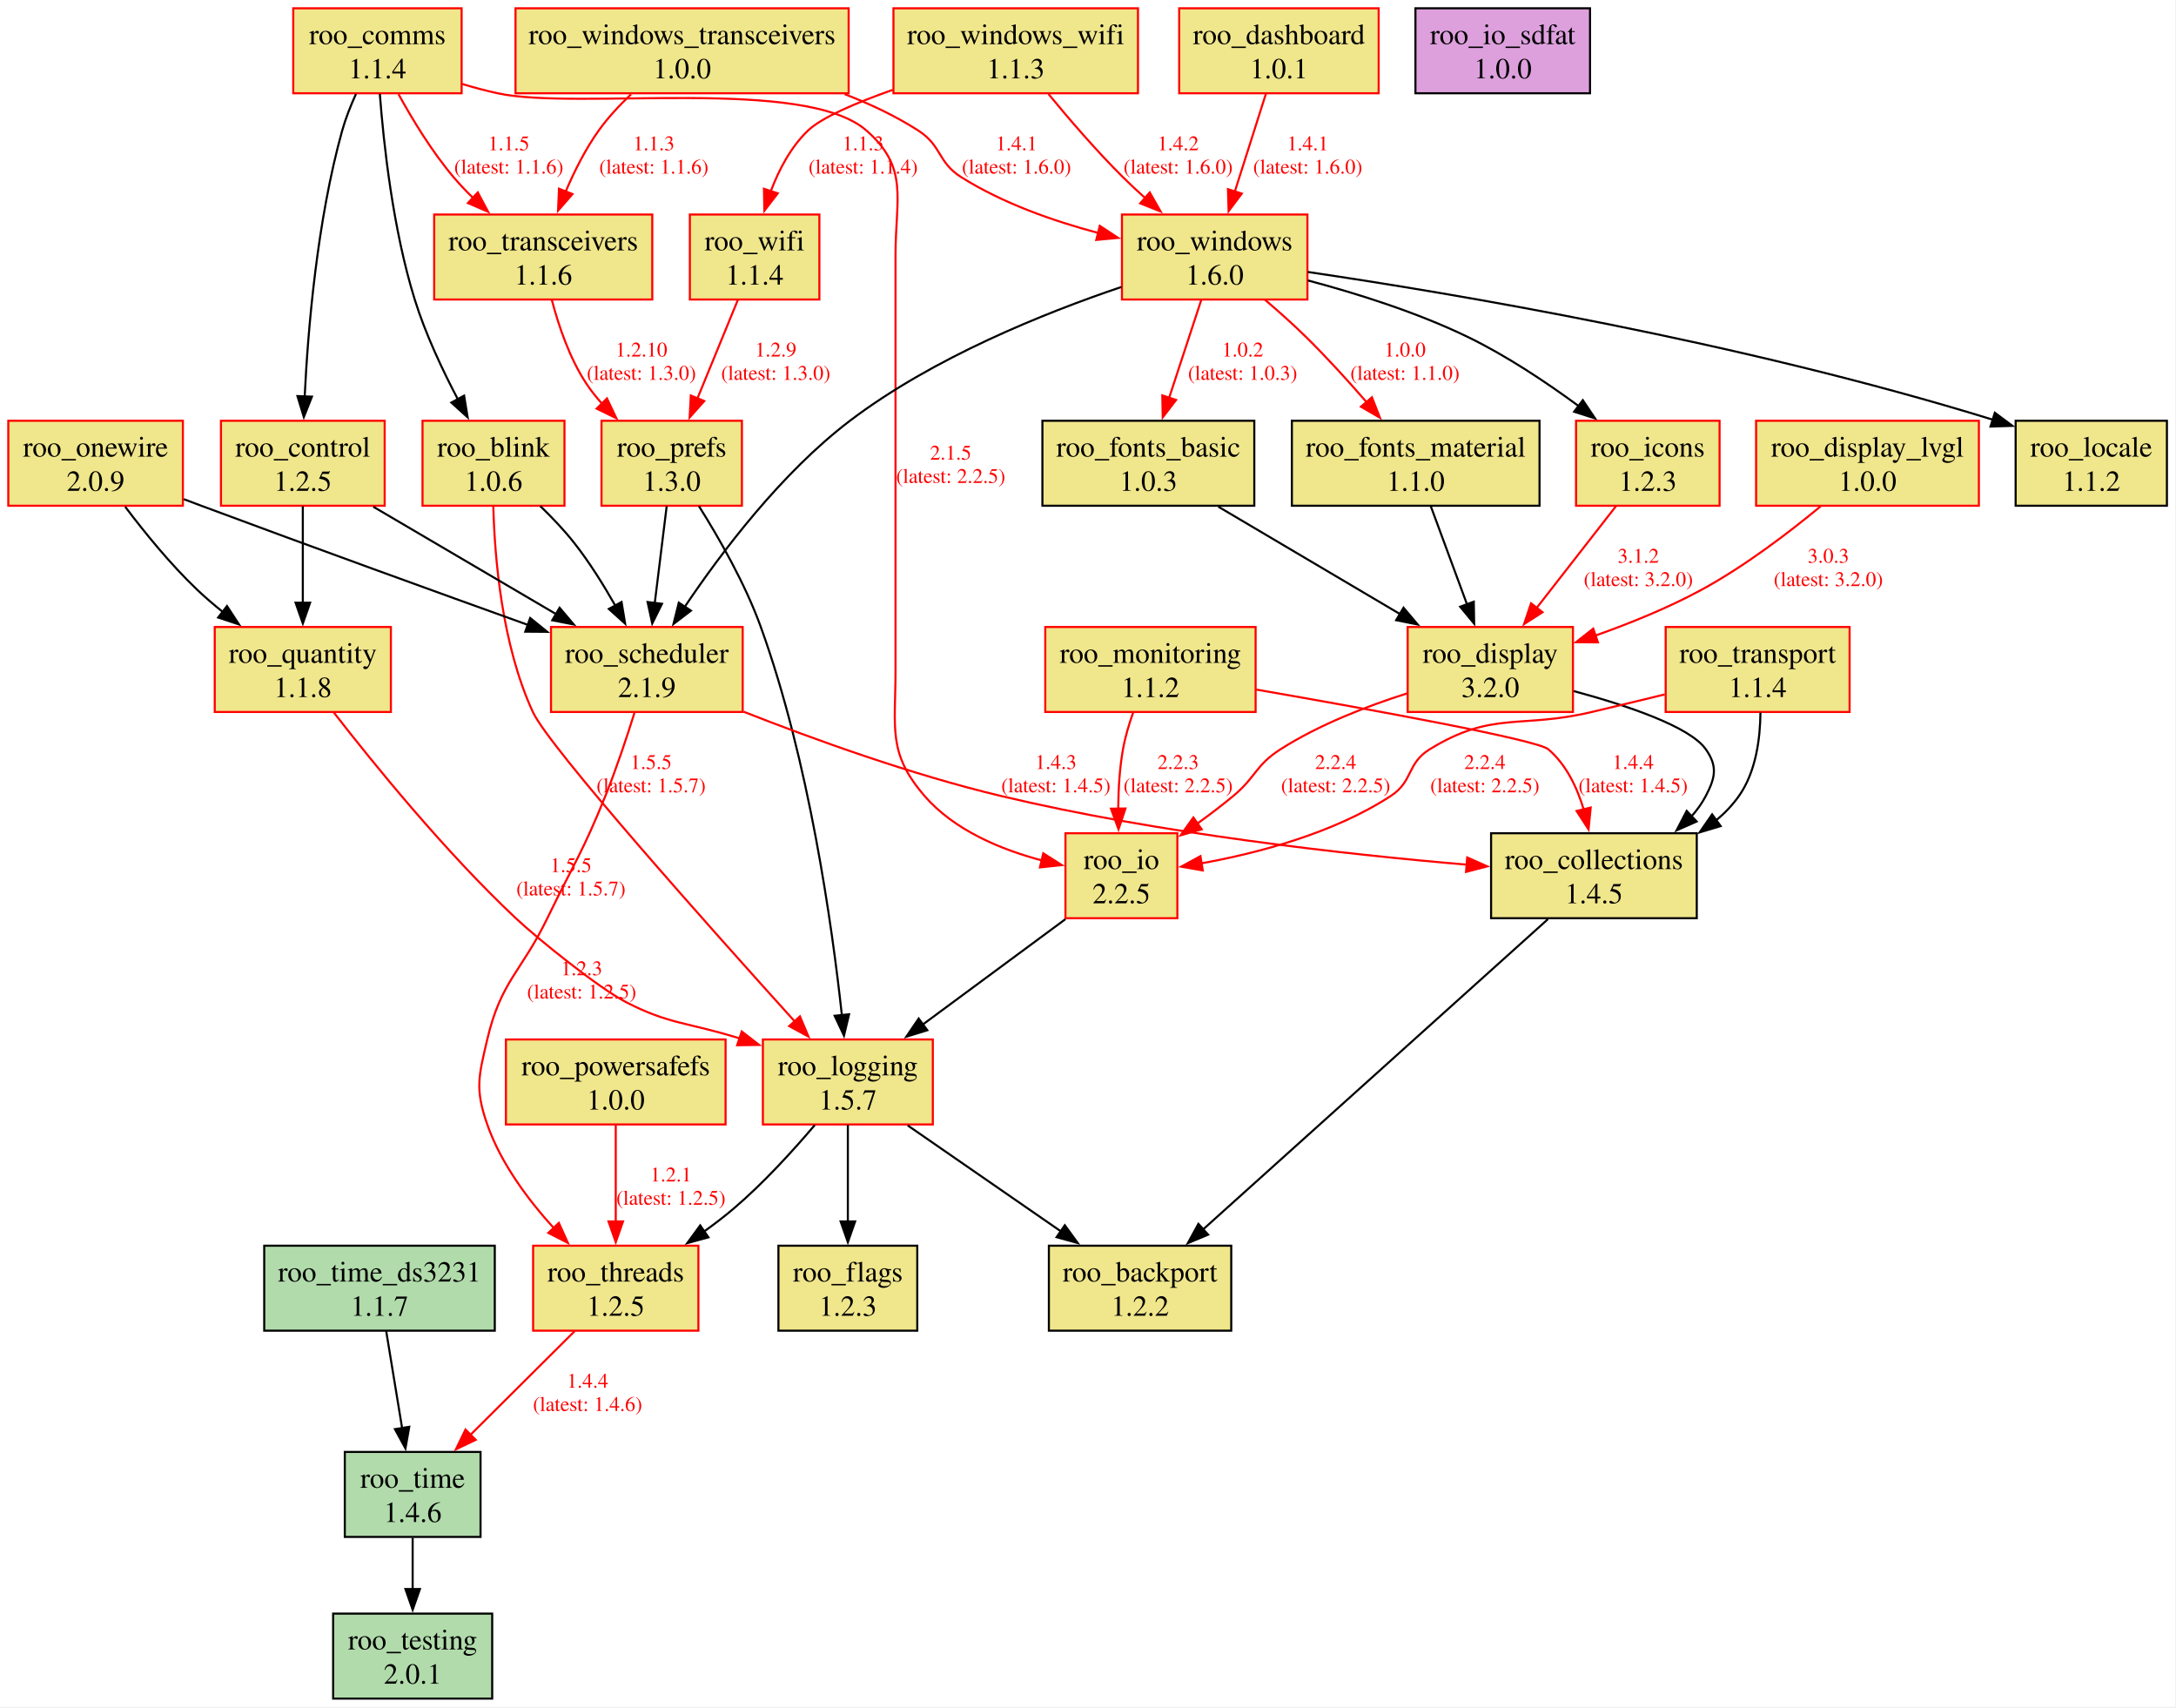
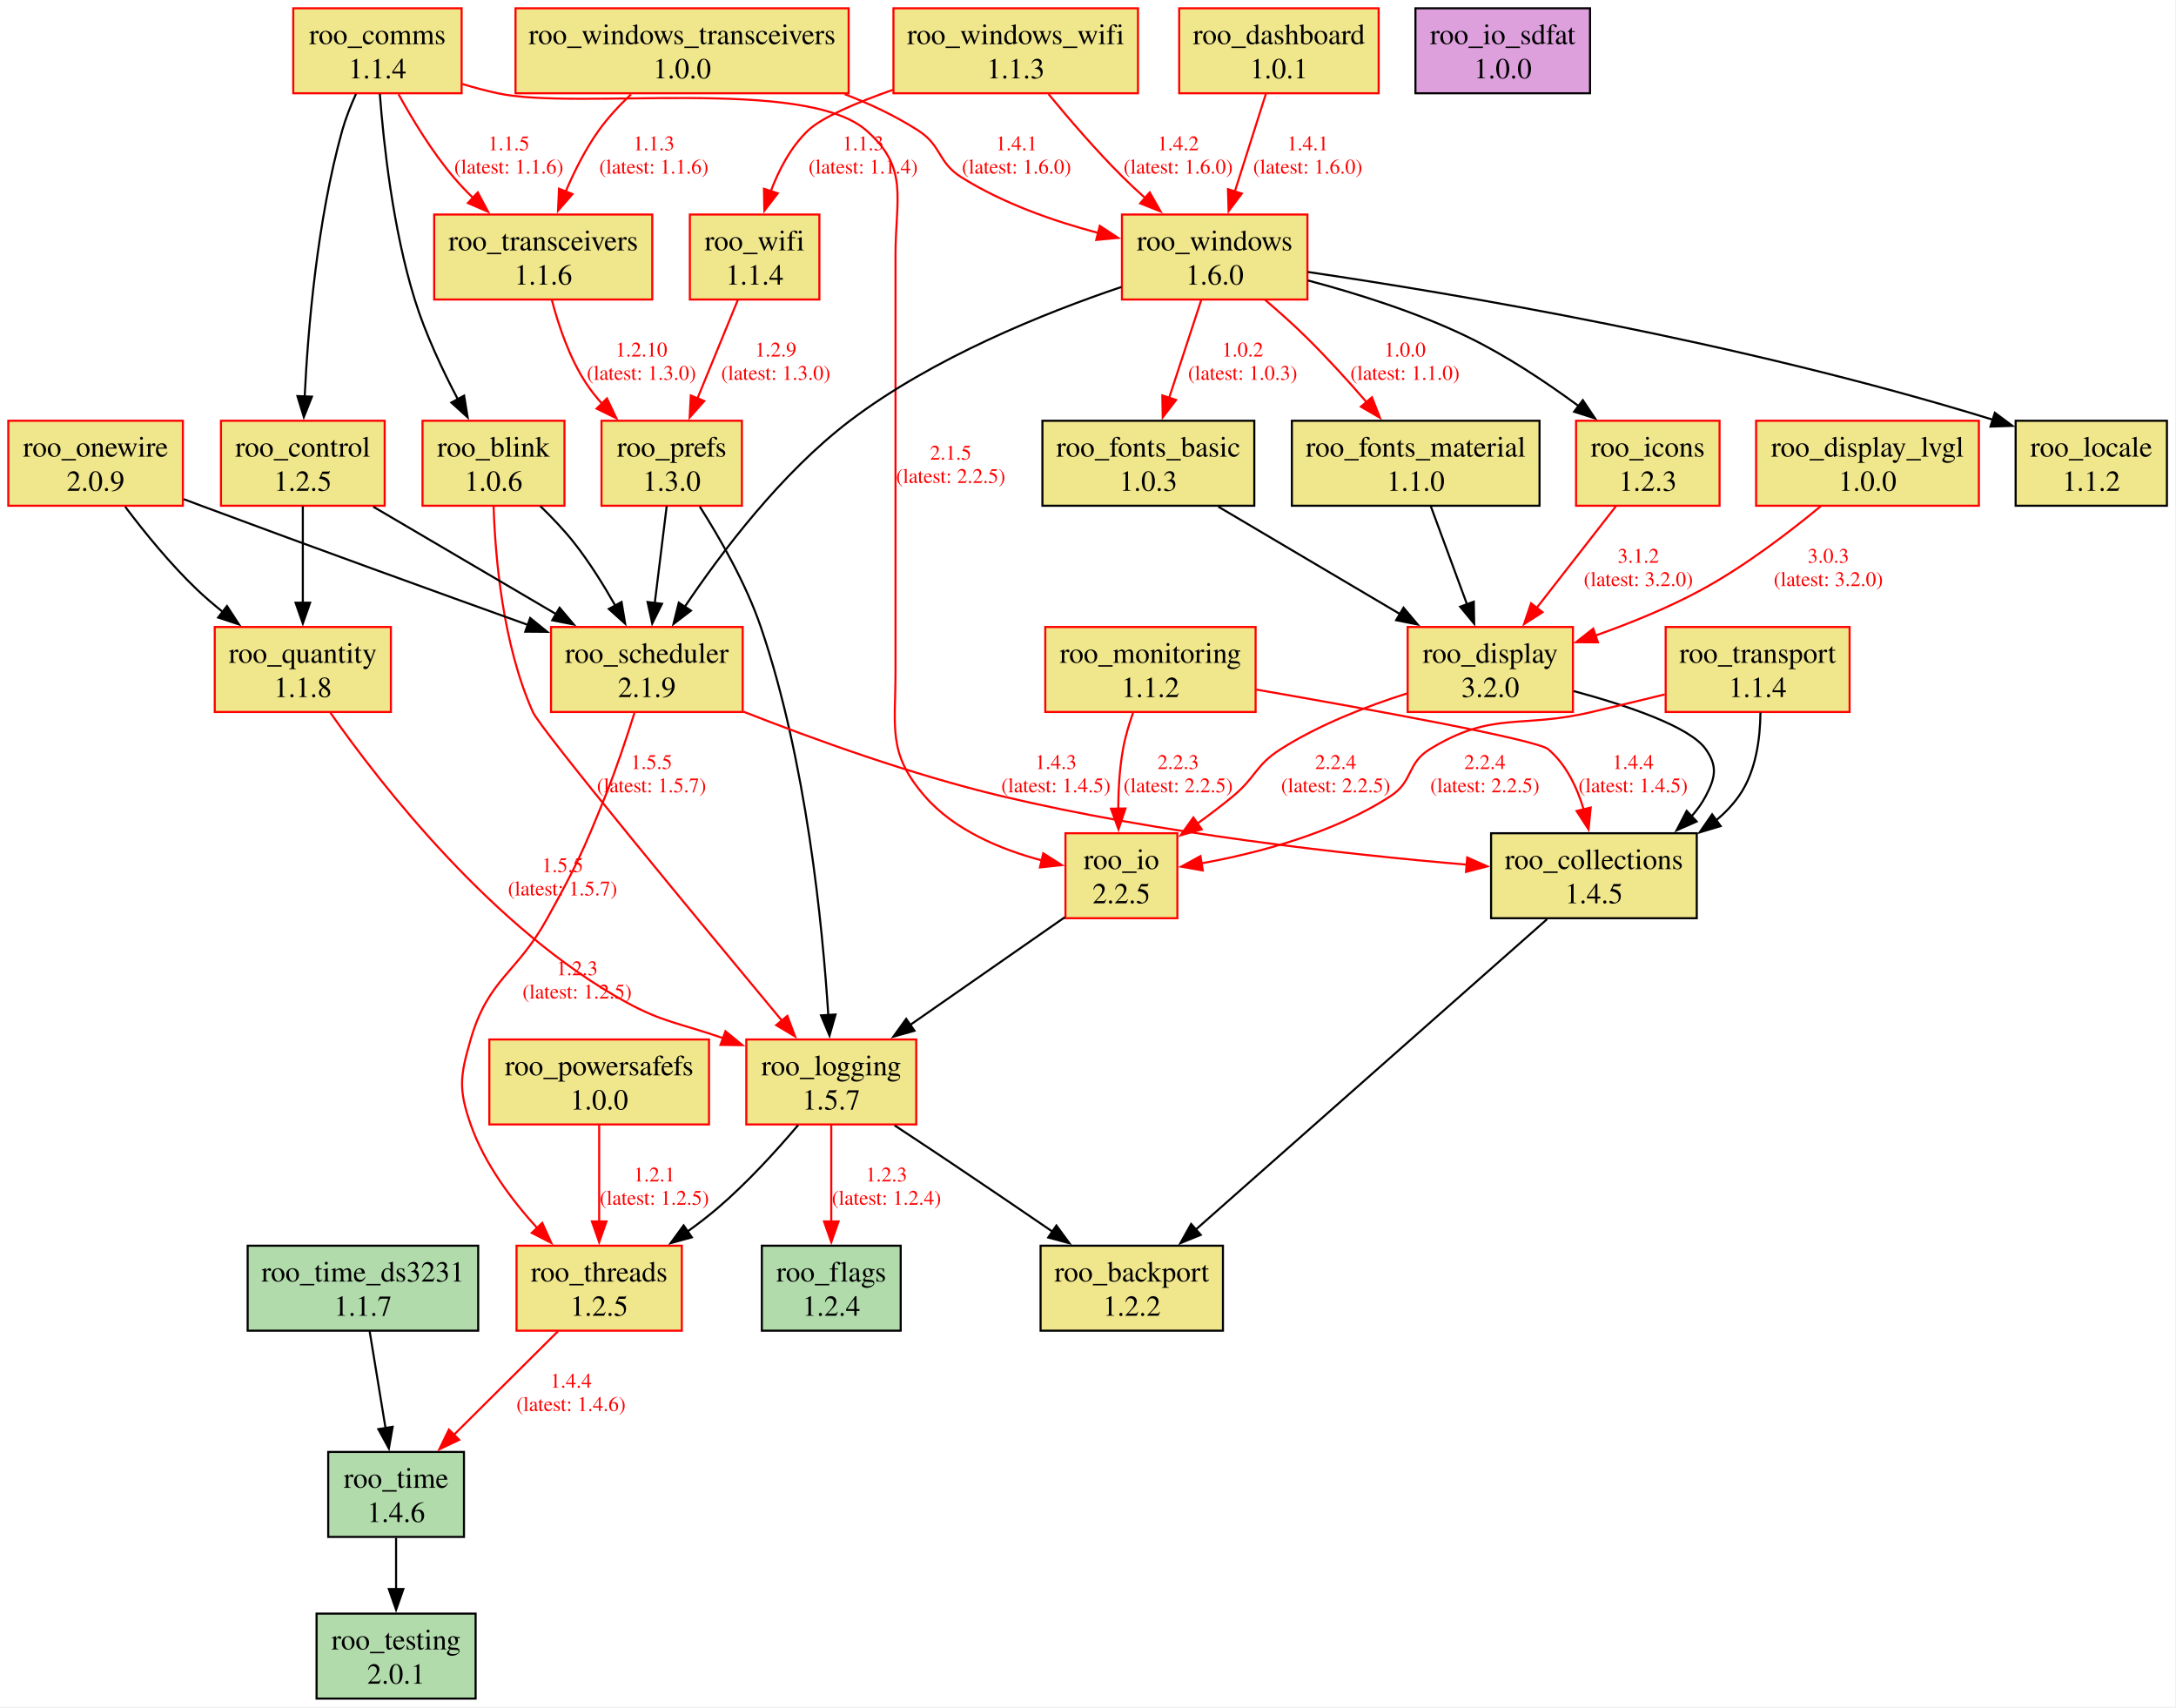
<svg xmlns="http://www.w3.org/2000/svg" width="1050pt" height="824pt" viewBox="0.00 0.00 1050.00 824.00">
  <g id="graph0" class="graph" transform="scale(1 1) rotate(0) translate(4 819.5)">
    <polygon fill="white" stroke="none" points="-4,4 -4,-819.5 1045.62,-819.5 1045.62,4 -4,4" />
    <g id="node1" class="node">
-       <polygon fill="khaki" stroke="black" points="590.12,-218.5 502.12,-218.5 502.12,-177.5 590.12,-177.5 590.12,-218.5" />
-       <text xml:space="preserve" text-anchor="middle" x="546.12" y="-201.2" font-family="Times,serif" font-size="14.00">roo_backport</text>
-       <text xml:space="preserve" text-anchor="middle" x="546.12" y="-184.7" font-family="Times,serif" font-size="14.00">1.2.2</text>
+       <polygon fill="khaki" stroke="black" points="586.12,-218.5 498.12,-218.5 498.12,-177.5 586.12,-177.5 586.12,-218.5" />
+       <text xml:space="preserve" text-anchor="middle" x="542.12" y="-201.2" font-family="Times,serif" font-size="14.00">roo_backport</text>
+       <text xml:space="preserve" text-anchor="middle" x="542.12" y="-184.7" font-family="Times,serif" font-size="14.00">1.2.2</text>
    </g>
    <g id="node2" class="node">
      <polygon fill="khaki" stroke="red" points="268.38,-616.5 199.88,-616.5 199.88,-575.5 268.38,-575.5 268.38,-616.5" />
      <text xml:space="preserve" text-anchor="middle" x="234.12" y="-599.2" font-family="Times,serif" font-size="14.00">roo_blink</text>
      <text xml:space="preserve" text-anchor="middle" x="234.12" y="-582.7" font-family="Times,serif" font-size="14.00">1.0.6</text>
    </g>
    <g id="node16" class="node">
-       <polygon fill="khaki" stroke="red" points="446.12,-318 364.12,-318 364.12,-277 446.12,-277 446.12,-318" />
-       <text xml:space="preserve" text-anchor="middle" x="405.12" y="-300.7" font-family="Times,serif" font-size="14.00">roo_logging</text>
-       <text xml:space="preserve" text-anchor="middle" x="405.12" y="-284.2" font-family="Times,serif" font-size="14.00">1.5.7</text>
+       <polygon fill="khaki" stroke="red" points="438.12,-318 356.12,-318 356.12,-277 438.12,-277 438.12,-318" />
+       <text xml:space="preserve" text-anchor="middle" x="397.12" y="-300.7" font-family="Times,serif" font-size="14.00">roo_logging</text>
+       <text xml:space="preserve" text-anchor="middle" x="397.12" y="-284.2" font-family="Times,serif" font-size="14.00">1.5.7</text>
    </g>
    <g id="edge1" class="edge">
-       <path fill="none" stroke="red" d="M234.05,-575.09C234.67,-550.66 238.11,-508.47 253.12,-476 261.09,-458.79 338.48,-372.05 379.65,-326.52" />
-       <polygon fill="red" stroke="red" points="382,-329.14 386.12,-319.38 376.81,-324.44 382,-329.14" />
-       <text xml:space="preserve" text-anchor="middle" x="310.17" y="-448.5" font-family="Times,serif" font-size="10.00" fill="red">1.5.5</text>
-       <text xml:space="preserve" text-anchor="middle" x="310.17" y="-437.25" font-family="Times,serif" font-size="10.00" fill="red">(latest: 1.5.7)</text>
+       <path fill="none" stroke="red" d="M234.19,-575.16C234.96,-550.79 238.54,-508.67 253.12,-476 256.94,-467.45 333.48,-374.94 373.38,-326.98" />
+       <polygon fill="red" stroke="red" points="375.93,-329.39 379.64,-319.46 370.55,-324.91 375.93,-329.39" />
+       <text xml:space="preserve" text-anchor="middle" x="310.37" y="-448.5" font-family="Times,serif" font-size="10.00" fill="red">1.5.5</text>
+       <text xml:space="preserve" text-anchor="middle" x="310.37" y="-437.25" font-family="Times,serif" font-size="10.00" fill="red">(latest: 1.5.7)</text>
    </g>
    <g id="node22" class="node">
      <polygon fill="khaki" stroke="red" points="354.38,-517 261.88,-517 261.88,-476 354.38,-476 354.38,-517" />
      <text xml:space="preserve" text-anchor="middle" x="308.12" y="-499.7" font-family="Times,serif" font-size="14.00">roo_scheduler</text>
      <text xml:space="preserve" text-anchor="middle" x="308.12" y="-483.2" font-family="Times,serif" font-size="14.00">2.1.9</text>
    </g>
    <g id="edge2" class="edge">
      <path fill="none" stroke="black" d="M256.68,-575.36C262.37,-569.87 268.25,-563.7 273.12,-557.5 280.43,-548.21 287.27,-537.25 292.93,-527.25" />
      <polygon fill="black" stroke="black" points="295.92,-529.07 297.65,-518.62 289.78,-525.71 295.92,-529.07" />
    </g>
    <g id="node3" class="node">
      <polygon fill="khaki" stroke="black" points="814.75,-417.5 715.5,-417.5 715.5,-376.5 814.75,-376.5 814.75,-417.5" />
      <text xml:space="preserve" text-anchor="middle" x="765.12" y="-400.2" font-family="Times,serif" font-size="14.00">roo_collections</text>
      <text xml:space="preserve" text-anchor="middle" x="765.12" y="-383.7" font-family="Times,serif" font-size="14.00">1.4.5</text>
    </g>
    <g id="edge3" class="edge">
-       <path fill="none" stroke="black" d="M742.92,-376.03C703.47,-340.54 621.11,-266.45 576.46,-226.29" />
-       <polygon fill="black" stroke="black" points="578.96,-223.83 569.19,-219.75 574.28,-229.04 578.96,-223.83" />
+       <path fill="none" stroke="black" d="M742.52,-376.03C702.34,-340.54 618.48,-266.45 573.02,-226.29" />
+       <polygon fill="black" stroke="black" points="575.41,-223.73 565.6,-219.74 570.77,-228.98 575.41,-223.73" />
    </g>
    <g id="node4" class="node">
      <polygon fill="khaki" stroke="red" points="218.75,-815.5 137.5,-815.5 137.5,-774.5 218.75,-774.5 218.75,-815.5" />
      <text xml:space="preserve" text-anchor="middle" x="178.12" y="-798.2" font-family="Times,serif" font-size="14.00">roo_comms</text>
      <text xml:space="preserve" text-anchor="middle" x="178.12" y="-781.7" font-family="Times,serif" font-size="14.00">1.1.4</text>
    </g>
    <g id="edge4" class="edge">
      <path fill="none" stroke="black" d="M179.28,-774.22C181.1,-750.26 185.57,-708.92 196.12,-675 201.31,-658.33 209.59,-640.77 217.1,-626.55" />
      <polygon fill="black" stroke="black" points="219.95,-628.62 221.65,-618.16 213.8,-625.28 219.95,-628.62" />
    </g>
    <g id="node5" class="node">
      <polygon fill="khaki" stroke="red" points="181.62,-616.5 102.62,-616.5 102.62,-575.5 181.62,-575.5 181.62,-616.5" />
      <text xml:space="preserve" text-anchor="middle" x="142.12" y="-599.2" font-family="Times,serif" font-size="14.00">roo_control</text>
      <text xml:space="preserve" text-anchor="middle" x="142.12" y="-582.7" font-family="Times,serif" font-size="14.00">1.2.5</text>
    </g>
    <g id="edge5" class="edge">
      <path fill="none" stroke="black" d="M167.78,-774.19C165.24,-768.6 162.78,-762.42 161.12,-756.5 149,-713.03 144.61,-660.78 143.02,-628.23" />
      <polygon fill="black" stroke="black" points="146.52,-628.13 142.61,-618.28 139.53,-628.42 146.52,-628.13" />
    </g>
    <g id="node13" class="node">
      <polygon fill="khaki" stroke="red" points="564.12,-417.5 510.12,-417.5 510.12,-376.5 564.12,-376.5 564.12,-417.5" />
      <text xml:space="preserve" text-anchor="middle" x="537.12" y="-400.2" font-family="Times,serif" font-size="14.00">roo_io</text>
      <text xml:space="preserve" text-anchor="middle" x="537.12" y="-383.7" font-family="Times,serif" font-size="14.00">2.2.5</text>
    </g>
    <g id="edge6" class="edge">
      <path fill="none" stroke="red" d="M219,-779C224.7,-777.28 230.52,-775.71 236.12,-774.5 274.99,-766.11 384.27,-782.75 414.12,-756.5 434.69,-738.42 428.12,-723.88 428.12,-696.5 428.12,-696.5 428.12,-696.5 428.12,-495.5 428.12,-468.12 424.23,-456.23 442.12,-435.5 456.46,-418.89 479.13,-409.58 498.72,-404.39" />
      <polygon fill="red" stroke="red" points="499.41,-407.82 508.35,-402.13 497.81,-401.01 499.41,-407.82" />
      <text xml:space="preserve" text-anchor="middle" x="454.75" y="-597.75" font-family="Times,serif" font-size="10.00" fill="red">2.1.5</text>
      <text xml:space="preserve" text-anchor="middle" x="454.75" y="-586.5" font-family="Times,serif" font-size="10.00" fill="red">(latest: 2.2.5)</text>
    </g>
    <g id="node27" class="node">
      <polygon fill="khaki" stroke="red" points="310.75,-716 205.5,-716 205.5,-675 310.75,-675 310.75,-716" />
      <text xml:space="preserve" text-anchor="middle" x="258.12" y="-698.7" font-family="Times,serif" font-size="14.00">roo_transceivers</text>
      <text xml:space="preserve" text-anchor="middle" x="258.12" y="-682.2" font-family="Times,serif" font-size="14.00">1.1.6</text>
    </g>
    <g id="edge7" class="edge">
      <path fill="none" stroke="red" d="M188.3,-774.06C195.01,-761.87 204.45,-746.3 214.88,-734 217.76,-730.6 220.96,-727.24 224.27,-724.01" />
      <polygon fill="red" stroke="red" points="226.54,-726.68 231.53,-717.33 221.8,-721.53 226.54,-726.68" />
      <text xml:space="preserve" text-anchor="middle" x="241.5" y="-747" font-family="Times,serif" font-size="10.00" fill="red">1.1.5</text>
      <text xml:space="preserve" text-anchor="middle" x="241.5" y="-735.75" font-family="Times,serif" font-size="10.00" fill="red">(latest: 1.1.6)</text>
    </g>
    <g id="node21" class="node">
      <polygon fill="khaki" stroke="red" points="184.62,-517 99.62,-517 99.62,-476 184.62,-476 184.62,-517" />
      <text xml:space="preserve" text-anchor="middle" x="142.12" y="-499.7" font-family="Times,serif" font-size="14.00">roo_quantity</text>
      <text xml:space="preserve" text-anchor="middle" x="142.12" y="-483.2" font-family="Times,serif" font-size="14.00">1.1.8</text>
    </g>
    <g id="edge8" class="edge">
      <path fill="none" stroke="black" d="M142.12,-575.27C142.12,-561.79 142.12,-543.66 142.12,-528.29" />
      <polygon fill="black" stroke="black" points="145.63,-528.71 142.13,-518.71 138.63,-528.71 145.63,-528.71" />
    </g>
    <g id="edge9" class="edge">
      <path fill="none" stroke="black" d="M176.12,-575.03C201.63,-560.05 236.77,-539.41 264.38,-523.19" />
      <polygon fill="black" stroke="black" points="266.02,-526.29 272.87,-518.21 262.48,-520.25 266.02,-526.29" />
    </g>
    <g id="node6" class="node">
      <polygon fill="khaki" stroke="red" points="661.25,-815.5 565,-815.5 565,-774.5 661.25,-774.5 661.25,-815.5" />
      <text xml:space="preserve" text-anchor="middle" x="613.12" y="-798.2" font-family="Times,serif" font-size="14.00">roo_dashboard</text>
      <text xml:space="preserve" text-anchor="middle" x="613.12" y="-781.7" font-family="Times,serif" font-size="14.00">1.0.1</text>
    </g>
    <g id="node30" class="node">
      <polygon fill="khaki" stroke="red" points="626.88,-716 537.38,-716 537.38,-675 626.88,-675 626.88,-716" />
      <text xml:space="preserve" text-anchor="middle" x="582.12" y="-698.7" font-family="Times,serif" font-size="14.00">roo_windows</text>
      <text xml:space="preserve" text-anchor="middle" x="582.12" y="-682.2" font-family="Times,serif" font-size="14.00">1.6.0</text>
    </g>
    <g id="edge10" class="edge">
      <path fill="none" stroke="red" d="M606.85,-774.27C602.52,-760.66 596.69,-742.3 591.77,-726.84" />
      <polygon fill="red" stroke="red" points="595.21,-726.11 588.85,-717.64 588.54,-728.23 595.21,-726.11" />
      <text xml:space="preserve" text-anchor="middle" x="627.03" y="-747" font-family="Times,serif" font-size="10.00" fill="red">1.4.1</text>
      <text xml:space="preserve" text-anchor="middle" x="627.03" y="-735.75" font-family="Times,serif" font-size="10.00" fill="red">(latest: 1.6.0)</text>
    </g>
    <g id="node7" class="node">
      <polygon fill="khaki" stroke="red" points="755,-517 675.25,-517 675.25,-476 755,-476 755,-517" />
      <text xml:space="preserve" text-anchor="middle" x="715.12" y="-499.7" font-family="Times,serif" font-size="14.00">roo_display</text>
      <text xml:space="preserve" text-anchor="middle" x="715.12" y="-483.2" font-family="Times,serif" font-size="14.00">3.2.0</text>
    </g>
    <g id="edge11" class="edge">
      <path fill="none" stroke="black" d="M755.36,-486.08C781.24,-479.11 811.43,-468.95 819.12,-458 824.87,-449.82 823.76,-444.36 819.12,-435.5 817.27,-431.95 814.91,-428.68 812.22,-425.66" />
      <polygon fill="black" stroke="black" points="814.69,-423.17 805,-418.88 809.89,-428.28 814.69,-423.17" />
    </g>
    <g id="edge12" class="edge">
      <path fill="none" stroke="red" d="M674.84,-484.92C655.5,-478.78 632.53,-469.89 613.88,-458 601.88,-450.36 602.06,-444.59 591.12,-435.5 585.65,-430.95 579.64,-426.39 573.68,-422.1" />
      <polygon fill="red" stroke="red" points="575.88,-419.37 565.68,-416.49 571.85,-425.1 575.88,-419.37" />
      <text xml:space="preserve" text-anchor="middle" x="640.5" y="-448.5" font-family="Times,serif" font-size="10.00" fill="red">2.2.4</text>
      <text xml:space="preserve" text-anchor="middle" x="640.5" y="-437.25" font-family="Times,serif" font-size="10.00" fill="red">(latest: 2.2.5)</text>
    </g>
    <g id="node8" class="node">
      <polygon fill="khaki" stroke="red" points="950.88,-616.5 843.38,-616.5 843.38,-575.5 950.88,-575.5 950.88,-616.5" />
      <text xml:space="preserve" text-anchor="middle" x="897.12" y="-599.2" font-family="Times,serif" font-size="14.00">roo_display_lvgl</text>
      <text xml:space="preserve" text-anchor="middle" x="897.12" y="-582.7" font-family="Times,serif" font-size="14.00">1.0.0</text>
    </g>
    <g id="edge13" class="edge">
      <path fill="none" stroke="red" d="M874.54,-575.24C859.15,-562.51 837.87,-546.28 817.12,-535 801.08,-526.28 782.59,-518.79 765.79,-512.85" />
      <polygon fill="red" stroke="red" points="767.06,-509.59 756.47,-509.66 764.8,-516.21 767.06,-509.59" />
      <text xml:space="preserve" text-anchor="middle" x="878.25" y="-548" font-family="Times,serif" font-size="10.00" fill="red">3.0.3</text>
      <text xml:space="preserve" text-anchor="middle" x="878.25" y="-536.75" font-family="Times,serif" font-size="10.00" fill="red">(latest: 3.2.0)</text>
    </g>
    <g id="node9" class="node">
-       <polygon fill="khaki" stroke="black" points="438.62,-218.5 371.62,-218.5 371.62,-177.5 438.62,-177.5 438.62,-218.5" />
-       <text xml:space="preserve" text-anchor="middle" x="405.12" y="-201.2" font-family="Times,serif" font-size="14.00">roo_flags</text>
-       <text xml:space="preserve" text-anchor="middle" x="405.12" y="-184.7" font-family="Times,serif" font-size="14.00">1.2.3</text>
+       <polygon fill="#b1dbab" stroke="black" points="430.62,-218.5 363.62,-218.5 363.62,-177.5 430.62,-177.5 430.62,-218.5" />
+       <text xml:space="preserve" text-anchor="middle" x="397.12" y="-201.2" font-family="Times,serif" font-size="14.00">roo_flags</text>
+       <text xml:space="preserve" text-anchor="middle" x="397.12" y="-184.7" font-family="Times,serif" font-size="14.00">1.2.4</text>
    </g>
    <g id="node10" class="node">
      <polygon fill="khaki" stroke="black" points="601.25,-616.5 499,-616.5 499,-575.5 601.25,-575.5 601.25,-616.5" />
      <text xml:space="preserve" text-anchor="middle" x="550.12" y="-599.2" font-family="Times,serif" font-size="14.00">roo_fonts_basic</text>
      <text xml:space="preserve" text-anchor="middle" x="550.12" y="-582.7" font-family="Times,serif" font-size="14.00">1.0.3</text>
    </g>
    <g id="edge14" class="edge">
      <path fill="none" stroke="black" d="M583.91,-575.03C609.27,-560.05 644.2,-539.41 671.64,-523.19" />
      <polygon fill="black" stroke="black" points="673.25,-526.31 680.08,-518.21 669.69,-520.28 673.25,-526.31" />
    </g>
    <g id="node11" class="node">
      <polygon fill="khaki" stroke="black" points="738.88,-616.5 619.38,-616.5 619.38,-575.5 738.88,-575.5 738.88,-616.5" />
      <text xml:space="preserve" text-anchor="middle" x="679.12" y="-599.2" font-family="Times,serif" font-size="14.00">roo_fonts_material</text>
      <text xml:space="preserve" text-anchor="middle" x="679.12" y="-582.7" font-family="Times,serif" font-size="14.00">1.1.0</text>
    </g>
    <g id="edge15" class="edge">
      <path fill="none" stroke="black" d="M686.41,-575.27C691.44,-561.66 698.21,-543.3 703.92,-527.84" />
      <polygon fill="black" stroke="black" points="707.15,-529.21 707.33,-518.62 700.58,-526.79 707.15,-529.21" />
    </g>
    <g id="node12" class="node">
      <polygon fill="khaki" stroke="red" points="825.75,-616.5 756.5,-616.5 756.5,-575.5 825.75,-575.5 825.75,-616.5" />
      <text xml:space="preserve" text-anchor="middle" x="791.12" y="-599.2" font-family="Times,serif" font-size="14.00">roo_icons</text>
      <text xml:space="preserve" text-anchor="middle" x="791.12" y="-582.7" font-family="Times,serif" font-size="14.00">1.2.3</text>
    </g>
    <g id="edge16" class="edge">
      <path fill="none" stroke="red" d="M775.75,-575.27C764.72,-561.13 749.71,-541.87 737.38,-526.05" />
      <polygon fill="red" stroke="red" points="740.32,-524.13 731.41,-518.39 734.8,-528.43 740.32,-524.13" />
      <text xml:space="preserve" text-anchor="middle" x="786.56" y="-548" font-family="Times,serif" font-size="10.00" fill="red">3.1.2</text>
      <text xml:space="preserve" text-anchor="middle" x="786.56" y="-536.75" font-family="Times,serif" font-size="10.00" fill="red">(latest: 3.2.0)</text>
    </g>
    <g id="edge17" class="edge">
-       <path fill="none" stroke="black" d="M510.09,-376.03C490.25,-361.38 463.09,-341.31 441.36,-325.27" />
-       <polygon fill="black" stroke="black" points="443.46,-322.46 433.34,-319.34 439.3,-328.1 443.46,-322.46" />
+       <path fill="none" stroke="black" d="M509.8,-376.97C488.54,-362.16 458.78,-341.44 435.19,-325.01" />
+       <polygon fill="black" stroke="black" points="437.27,-322.2 427.07,-319.35 433.27,-327.94 437.27,-322.2" />
    </g>
    <g id="node14" class="node">
      <polygon fill="plum" stroke="black" points="763.25,-815.5 679,-815.5 679,-774.5 763.25,-774.5 763.25,-815.5" />
      <text xml:space="preserve" text-anchor="middle" x="721.12" y="-798.2" font-family="Times,serif" font-size="14.00">roo_io_sdfat</text>
      <text xml:space="preserve" text-anchor="middle" x="721.12" y="-781.7" font-family="Times,serif" font-size="14.00">1.0.0</text>
    </g>
    <g id="node15" class="node">
      <polygon fill="khaki" stroke="black" points="1041.62,-616.5 968.62,-616.5 968.62,-575.5 1041.62,-575.5 1041.62,-616.5" />
      <text xml:space="preserve" text-anchor="middle" x="1005.12" y="-599.2" font-family="Times,serif" font-size="14.00">roo_locale</text>
      <text xml:space="preserve" text-anchor="middle" x="1005.12" y="-582.7" font-family="Times,serif" font-size="14.00">1.1.2</text>
    </g>
    <g id="edge18" class="edge">
-       <path fill="none" stroke="black" d="M434,-276.53C455.38,-261.75 484.73,-241.45 508.04,-225.34" />
-       <polygon fill="black" stroke="black" points="509.81,-228.37 516.05,-219.8 505.83,-222.61 509.81,-228.37" />
+       <path fill="none" stroke="black" d="M427.66,-276.55C436.24,-270.9 445.56,-264.73 454.12,-259 470.54,-248.01 488.58,-235.74 504.03,-225.18" />
+       <polygon fill="black" stroke="black" points="505.75,-228.24 512.02,-219.7 501.8,-222.46 505.75,-228.24" />
    </g>
    <g id="edge19" class="edge">
-       <path fill="none" stroke="black" d="M405.12,-276.77C405.12,-263.29 405.12,-245.16 405.12,-229.79" />
-       <polygon fill="black" stroke="black" points="408.63,-230.21 405.13,-220.21 401.63,-230.21 408.63,-230.21" />
+       <path fill="none" stroke="red" d="M397.12,-276.77C397.12,-263.29 397.12,-245.16 397.12,-229.79" />
+       <polygon fill="red" stroke="red" points="400.63,-230.21 397.13,-220.21 393.63,-230.21 400.63,-230.21" />
+       <text xml:space="preserve" text-anchor="middle" x="423.75" y="-249.5" font-family="Times,serif" font-size="10.00" fill="red">1.2.3</text>
+       <text xml:space="preserve" text-anchor="middle" x="423.75" y="-238.25" font-family="Times,serif" font-size="10.00" fill="red">(latest: 1.2.4)</text>
    </g>
    <g id="node24" class="node">
-       <polygon fill="khaki" stroke="red" points="333,-218.5 253.25,-218.5 253.25,-177.5 333,-177.5 333,-218.5" />
-       <text xml:space="preserve" text-anchor="middle" x="293.12" y="-201.2" font-family="Times,serif" font-size="14.00">roo_threads</text>
-       <text xml:space="preserve" text-anchor="middle" x="293.12" y="-184.7" font-family="Times,serif" font-size="14.00">1.2.5</text>
+       <polygon fill="khaki" stroke="red" points="325,-218.5 245.25,-218.5 245.25,-177.5 325,-177.5 325,-218.5" />
+       <text xml:space="preserve" text-anchor="middle" x="285.12" y="-201.2" font-family="Times,serif" font-size="14.00">roo_threads</text>
+       <text xml:space="preserve" text-anchor="middle" x="285.12" y="-184.7" font-family="Times,serif" font-size="14.00">1.2.5</text>
    </g>
    <g id="edge20" class="edge">
-       <path fill="none" stroke="black" d="M389.15,-276.7C378.72,-264.4 364.43,-248.68 350.12,-236.5 345.56,-232.61 340.57,-228.8 335.5,-225.17" />
-       <polygon fill="black" stroke="black" points="337.84,-222.54 327.62,-219.75 333.88,-228.3 337.84,-222.54" />
+       <path fill="none" stroke="black" d="M381.15,-276.7C370.72,-264.4 356.43,-248.68 342.12,-236.5 337.56,-232.61 332.57,-228.8 327.5,-225.17" />
+       <polygon fill="black" stroke="black" points="329.84,-222.54 319.62,-219.75 325.88,-228.3 329.84,-222.54" />
    </g>
    <g id="node17" class="node">
      <polygon fill="khaki" stroke="red" points="601.88,-517 500.38,-517 500.38,-476 601.88,-476 601.88,-517" />
      <text xml:space="preserve" text-anchor="middle" x="551.12" y="-499.7" font-family="Times,serif" font-size="14.00">roo_monitoring</text>
      <text xml:space="preserve" text-anchor="middle" x="551.12" y="-483.2" font-family="Times,serif" font-size="14.00">1.1.2</text>
    </g>
    <g id="edge21" class="edge">
      <path fill="none" stroke="red" d="M602.16,-486.81C657.19,-477.24 737.71,-462.61 743.12,-458 751.74,-450.65 756.99,-439.62 760.17,-429.02" />
      <polygon fill="red" stroke="red" points="763.57,-429.89 762.53,-419.34 756.76,-428.23 763.57,-429.89" />
      <text xml:space="preserve" text-anchor="middle" x="784.03" y="-448.5" font-family="Times,serif" font-size="10.00" fill="red">1.4.4</text>
      <text xml:space="preserve" text-anchor="middle" x="784.03" y="-437.25" font-family="Times,serif" font-size="10.00" fill="red">(latest: 1.4.5)</text>
    </g>
    <g id="edge22" class="edge">
      <path fill="none" stroke="red" d="M542.73,-475.59C540.75,-470 538.92,-463.85 537.88,-458 536.22,-448.7 535.64,-438.45 535.59,-429.11" />
      <polygon fill="red" stroke="red" points="539.08,-429.44 535.73,-419.39 532.09,-429.34 539.08,-429.44" />
      <text xml:space="preserve" text-anchor="middle" x="564.5" y="-448.5" font-family="Times,serif" font-size="10.00" fill="red">2.2.3</text>
      <text xml:space="preserve" text-anchor="middle" x="564.5" y="-437.25" font-family="Times,serif" font-size="10.00" fill="red">(latest: 2.2.5)</text>
    </g>
    <g id="node18" class="node">
      <polygon fill="khaki" stroke="red" points="84.25,-616.5 0,-616.5 0,-575.5 84.25,-575.5 84.25,-616.5" />
      <text xml:space="preserve" text-anchor="middle" x="42.12" y="-599.2" font-family="Times,serif" font-size="14.00">roo_onewire</text>
      <text xml:space="preserve" text-anchor="middle" x="42.12" y="-582.7" font-family="Times,serif" font-size="14.00">2.0.9</text>
    </g>
    <g id="edge24" class="edge">
      <path fill="none" stroke="black" d="M56.42,-575.01C65.63,-562.8 78.26,-547.23 91.12,-535 95,-531.31 99.25,-527.67 103.59,-524.19" />
      <polygon fill="black" stroke="black" points="105.53,-527.11 111.32,-518.24 101.26,-521.57 105.53,-527.11" />
    </g>
    <g id="edge23" class="edge">
      <path fill="none" stroke="black" d="M84.68,-578.67C87.54,-577.59 90.37,-576.53 93.12,-575.5 146.46,-555.63 207.48,-533.55 250.86,-517.97" />
      <polygon fill="black" stroke="black" points="251.83,-521.34 260.06,-514.67 249.47,-514.75 251.83,-521.34" />
    </g>
    <g id="node19" class="node">
-       <polygon fill="khaki" stroke="red" points="346.12,-318 240.12,-318 240.12,-277 346.12,-277 346.12,-318" />
-       <text xml:space="preserve" text-anchor="middle" x="293.12" y="-300.7" font-family="Times,serif" font-size="14.00">roo_powersafefs</text>
-       <text xml:space="preserve" text-anchor="middle" x="293.12" y="-284.2" font-family="Times,serif" font-size="14.00">1.0.0</text>
+       <polygon fill="khaki" stroke="red" points="338.12,-318 232.12,-318 232.12,-277 338.12,-277 338.12,-318" />
+       <text xml:space="preserve" text-anchor="middle" x="285.12" y="-300.7" font-family="Times,serif" font-size="14.00">roo_powersafefs</text>
+       <text xml:space="preserve" text-anchor="middle" x="285.12" y="-284.2" font-family="Times,serif" font-size="14.00">1.0.0</text>
    </g>
    <g id="edge25" class="edge">
-       <path fill="none" stroke="red" d="M293.12,-276.77C293.12,-263.29 293.12,-245.16 293.12,-229.79" />
-       <polygon fill="red" stroke="red" points="296.63,-230.21 293.13,-220.21 289.63,-230.21 296.63,-230.21" />
-       <text xml:space="preserve" text-anchor="middle" x="319.75" y="-249.5" font-family="Times,serif" font-size="10.00" fill="red">1.2.1</text>
-       <text xml:space="preserve" text-anchor="middle" x="319.75" y="-238.25" font-family="Times,serif" font-size="10.00" fill="red">(latest: 1.2.5)</text>
+       <path fill="none" stroke="red" d="M285.12,-276.77C285.12,-263.29 285.12,-245.16 285.12,-229.79" />
+       <polygon fill="red" stroke="red" points="288.63,-230.21 285.13,-220.21 281.63,-230.21 288.63,-230.21" />
+       <text xml:space="preserve" text-anchor="middle" x="311.75" y="-249.5" font-family="Times,serif" font-size="10.00" fill="red">1.2.1</text>
+       <text xml:space="preserve" text-anchor="middle" x="311.75" y="-238.25" font-family="Times,serif" font-size="10.00" fill="red">(latest: 1.2.5)</text>
    </g>
    <g id="node20" class="node">
      <polygon fill="khaki" stroke="red" points="354,-616.5 286.25,-616.5 286.25,-575.5 354,-575.5 354,-616.5" />
      <text xml:space="preserve" text-anchor="middle" x="320.12" y="-599.2" font-family="Times,serif" font-size="14.00">roo_prefs</text>
      <text xml:space="preserve" text-anchor="middle" x="320.12" y="-582.7" font-family="Times,serif" font-size="14.00">1.3.0</text>
    </g>
    <g id="edge26" class="edge">
-       <path fill="none" stroke="black" d="M333.27,-575.3C342.9,-560 355.56,-537.94 363.12,-517 386.36,-452.72 397.54,-372.91 402.23,-329.75" />
-       <polygon fill="black" stroke="black" points="405.71,-330.15 403.25,-319.84 398.74,-329.43 405.71,-330.15" />
+       <path fill="none" stroke="black" d="M333.69,-575.06C343.4,-559.81 355.98,-537.93 363.12,-517 385.08,-452.71 392.93,-372.91 395.68,-329.75" />
+       <polygon fill="black" stroke="black" points="399.17,-330.04 396.26,-319.85 392.18,-329.63 399.17,-330.04" />
    </g>
    <g id="edge27" class="edge">
      <path fill="none" stroke="black" d="M317.7,-575.27C316.04,-561.79 313.81,-543.66 311.91,-528.29" />
      <polygon fill="black" stroke="black" points="315.43,-528.2 310.73,-518.7 308.48,-529.06 315.43,-528.2" />
    </g>
    <g id="edge28" class="edge">
-       <path fill="none" stroke="red" d="M157,-475.86C176.04,-451.32 210.66,-408.65 244.88,-376.5 255.71,-366.32 284.92,-342.84 298.12,-336 318.95,-325.21 327.9,-326.33 352.87,-318.52" />
-       <polygon fill="red" stroke="red" points="353.92,-321.86 362.3,-315.37 351.7,-315.22 353.92,-321.86" />
-       <text xml:space="preserve" text-anchor="middle" x="271.5" y="-398.75" font-family="Times,serif" font-size="10.00" fill="red">1.5.5</text>
-       <text xml:space="preserve" text-anchor="middle" x="271.5" y="-387.5" font-family="Times,serif" font-size="10.00" fill="red">(latest: 1.5.7)</text>
+       <path fill="none" stroke="red" d="M155.39,-475.67C179.49,-441.35 233.92,-371.17 298.12,-336 315.85,-326.29 323.41,-326.07 345.06,-318.59" />
+       <polygon fill="red" stroke="red" points="346.05,-321.96 354.26,-315.25 343.66,-315.38 346.05,-321.96" />
+       <text xml:space="preserve" text-anchor="middle" x="267.45" y="-398.75" font-family="Times,serif" font-size="10.00" fill="red">1.5.5</text>
+       <text xml:space="preserve" text-anchor="middle" x="267.45" y="-387.5" font-family="Times,serif" font-size="10.00" fill="red">(latest: 1.5.7)</text>
    </g>
    <g id="edge29" class="edge">
      <path fill="none" stroke="red" d="M354.81,-476.13C388.69,-462.81 435.93,-445.74 478.88,-435.5 555.32,-417.27 645.51,-407.3 703.92,-402.32" />
      <polygon fill="red" stroke="red" points="703.98,-405.82 713.66,-401.51 703.41,-398.85 703.98,-405.82" />
      <text xml:space="preserve" text-anchor="middle" x="505.5" y="-448.5" font-family="Times,serif" font-size="10.00" fill="red">1.4.3</text>
      <text xml:space="preserve" text-anchor="middle" x="505.5" y="-437.25" font-family="Times,serif" font-size="10.00" fill="red">(latest: 1.4.5)</text>
    </g>
    <g id="edge30" class="edge">
-       <path fill="none" stroke="red" d="M302.14,-475.55C298.45,-463.77 293.41,-448.64 288.12,-435.5 277.29,-408.57 272.79,-402.61 260.12,-376.5 247.46,-350.39 237.74,-346.25 231.12,-318 226.97,-300.26 225.12,-294.2 231.12,-277 237.69,-258.2 250.88,-240.54 263.42,-226.79" />
-       <polygon fill="red" stroke="red" points="265.66,-229.51 270.03,-219.85 260.6,-224.68 265.66,-229.51" />
-       <text xml:space="preserve" text-anchor="middle" x="276.66" y="-349" font-family="Times,serif" font-size="10.00" fill="red">1.2.3</text>
-       <text xml:space="preserve" text-anchor="middle" x="276.66" y="-337.75" font-family="Times,serif" font-size="10.00" fill="red">(latest: 1.2.5)</text>
+       <path fill="none" stroke="red" d="M302.14,-475.55C298.45,-463.77 293.41,-448.64 288.12,-435.5 277.29,-408.57 274.13,-401.92 260.12,-376.5 245.28,-349.55 231.69,-347.55 223.12,-318 218.05,-300.5 217.12,-294.2 223.12,-277 229.69,-258.2 242.88,-240.54 255.42,-226.79" />
+       <polygon fill="red" stroke="red" points="257.66,-229.51 262.03,-219.85 252.6,-224.68 257.66,-229.51" />
+       <text xml:space="preserve" text-anchor="middle" x="274.47" y="-349" font-family="Times,serif" font-size="10.00" fill="red">1.2.3</text>
+       <text xml:space="preserve" text-anchor="middle" x="274.47" y="-337.75" font-family="Times,serif" font-size="10.00" fill="red">(latest: 1.2.5)</text>
    </g>
    <g id="node23" class="node">
-       <polygon fill="#b1dbab" stroke="black" points="233.5,-41 156.75,-41 156.75,0 233.5,0 233.5,-41" />
-       <text xml:space="preserve" text-anchor="middle" x="195.12" y="-23.7" font-family="Times,serif" font-size="14.00">roo_testing</text>
-       <text xml:space="preserve" text-anchor="middle" x="195.12" y="-7.2" font-family="Times,serif" font-size="14.00">2.0.1</text>
+       <polygon fill="#b1dbab" stroke="black" points="225.5,-41 148.75,-41 148.75,0 225.5,0 225.5,-41" />
+       <text xml:space="preserve" text-anchor="middle" x="187.12" y="-23.7" font-family="Times,serif" font-size="14.00">roo_testing</text>
+       <text xml:space="preserve" text-anchor="middle" x="187.12" y="-7.2" font-family="Times,serif" font-size="14.00">2.0.1</text>
    </g>
    <g id="node25" class="node">
-       <polygon fill="#b1dbab" stroke="black" points="227.88,-119 162.38,-119 162.38,-78 227.88,-78 227.88,-119" />
-       <text xml:space="preserve" text-anchor="middle" x="195.12" y="-101.7" font-family="Times,serif" font-size="14.00">roo_time</text>
-       <text xml:space="preserve" text-anchor="middle" x="195.12" y="-85.2" font-family="Times,serif" font-size="14.00">1.4.6</text>
+       <polygon fill="#b1dbab" stroke="black" points="219.88,-119 154.38,-119 154.38,-78 219.88,-78 219.88,-119" />
+       <text xml:space="preserve" text-anchor="middle" x="187.12" y="-101.7" font-family="Times,serif" font-size="14.00">roo_time</text>
+       <text xml:space="preserve" text-anchor="middle" x="187.12" y="-85.2" font-family="Times,serif" font-size="14.00">1.4.6</text>
    </g>
    <g id="edge31" class="edge">
-       <path fill="none" stroke="red" d="M273.29,-177.27C258.81,-162.86 238.99,-143.14 222.93,-127.17" />
-       <polygon fill="red" stroke="red" points="225.56,-124.84 216,-120.27 220.62,-129.8 225.56,-124.84" />
-       <text xml:space="preserve" text-anchor="middle" x="279.53" y="-150" font-family="Times,serif" font-size="10.00" fill="red">1.4.4</text>
-       <text xml:space="preserve" text-anchor="middle" x="279.53" y="-138.75" font-family="Times,serif" font-size="10.00" fill="red">(latest: 1.4.6)</text>
+       <path fill="none" stroke="red" d="M265.29,-177.27C250.81,-162.86 230.99,-143.14 214.93,-127.17" />
+       <polygon fill="red" stroke="red" points="217.56,-124.84 208,-120.27 212.62,-129.8 217.56,-124.84" />
+       <text xml:space="preserve" text-anchor="middle" x="271.53" y="-150" font-family="Times,serif" font-size="10.00" fill="red">1.4.4</text>
+       <text xml:space="preserve" text-anchor="middle" x="271.53" y="-138.75" font-family="Times,serif" font-size="10.00" fill="red">(latest: 1.4.6)</text>
    </g>
    <g id="edge32" class="edge">
-       <path fill="none" stroke="black" d="M195.12,-77.53C195.12,-69.94 195.12,-61.1 195.12,-52.71" />
-       <polygon fill="black" stroke="black" points="198.63,-52.85 195.13,-42.85 191.63,-52.85 198.63,-52.85" />
+       <path fill="none" stroke="black" d="M187.12,-77.53C187.12,-69.94 187.12,-61.1 187.12,-52.71" />
+       <polygon fill="black" stroke="black" points="190.63,-52.85 187.13,-42.85 183.63,-52.85 190.63,-52.85" />
    </g>
    <g id="node26" class="node">
-       <polygon fill="#b1dbab" stroke="black" points="234.75,-218.5 123.5,-218.5 123.5,-177.5 234.75,-177.5 234.75,-218.5" />
-       <text xml:space="preserve" text-anchor="middle" x="179.12" y="-201.2" font-family="Times,serif" font-size="14.00">roo_time_ds3231</text>
-       <text xml:space="preserve" text-anchor="middle" x="179.12" y="-184.7" font-family="Times,serif" font-size="14.00">1.1.7</text>
+       <polygon fill="#b1dbab" stroke="black" points="226.75,-218.5 115.5,-218.5 115.5,-177.5 226.75,-177.5 226.75,-218.5" />
+       <text xml:space="preserve" text-anchor="middle" x="171.12" y="-201.2" font-family="Times,serif" font-size="14.00">roo_time_ds3231</text>
+       <text xml:space="preserve" text-anchor="middle" x="171.12" y="-184.7" font-family="Times,serif" font-size="14.00">1.1.7</text>
    </g>
    <g id="edge33" class="edge">
-       <path fill="none" stroke="black" d="M182.36,-177.27C184.57,-163.79 187.55,-145.66 190.07,-130.29" />
-       <polygon fill="black" stroke="black" points="193.48,-131.13 191.65,-120.69 186.57,-130 193.48,-131.13" />
+       <path fill="none" stroke="black" d="M174.36,-177.27C176.57,-163.79 179.55,-145.66 182.07,-130.29" />
+       <polygon fill="black" stroke="black" points="185.48,-131.13 183.65,-120.69 178.57,-130 185.48,-131.13" />
    </g>
    <g id="edge34" class="edge">
      <path fill="none" stroke="red" d="M262.3,-674.73C265.52,-662.45 270.8,-646.74 278.88,-634.5 281.14,-631.07 283.79,-627.74 286.63,-624.58" />
      <polygon fill="red" stroke="red" points="288.88,-627.28 293.42,-617.71 283.9,-622.36 288.88,-627.28" />
      <text xml:space="preserve" text-anchor="middle" x="305.5" y="-647.5" font-family="Times,serif" font-size="10.00" fill="red">1.2.10</text>
      <text xml:space="preserve" text-anchor="middle" x="305.5" y="-636.25" font-family="Times,serif" font-size="10.00" fill="red">(latest: 1.3.0)</text>
    </g>
    <g id="node28" class="node">
      <polygon fill="khaki" stroke="red" points="888.5,-517 799.75,-517 799.75,-476 888.5,-476 888.5,-517" />
      <text xml:space="preserve" text-anchor="middle" x="844.12" y="-499.7" font-family="Times,serif" font-size="14.00">roo_transport</text>
      <text xml:space="preserve" text-anchor="middle" x="844.12" y="-483.2" font-family="Times,serif" font-size="14.00">1.1.4</text>
    </g>
    <g id="edge35" class="edge">
      <path fill="none" stroke="black" d="M845.48,-475.75C845.37,-463.17 843.32,-447.12 835.12,-435.5 832.01,-431.08 828.21,-427.14 824.01,-423.63" />
      <polygon fill="black" stroke="black" points="826.28,-420.95 816.13,-417.91 822.16,-426.61 826.28,-420.95" />
    </g>
    <g id="edge36" class="edge">
      <path fill="none" stroke="red" d="M799.3,-484.47C787.84,-481.67 775.53,-478.7 764.12,-476 729.4,-467.77 716.28,-476.69 685.88,-458 674.78,-451.18 678.02,-442.62 667.12,-435.5 639.42,-417.41 602.84,-407.87 575.54,-402.95" />
      <polygon fill="red" stroke="red" points="576.39,-399.55 565.96,-401.37 575.25,-406.45 576.39,-399.55" />
      <text xml:space="preserve" text-anchor="middle" x="712.5" y="-448.5" font-family="Times,serif" font-size="10.00" fill="red">2.2.4</text>
      <text xml:space="preserve" text-anchor="middle" x="712.5" y="-437.25" font-family="Times,serif" font-size="10.00" fill="red">(latest: 2.2.5)</text>
    </g>
    <g id="node29" class="node">
      <polygon fill="khaki" stroke="red" points="391.38,-716 328.88,-716 328.88,-675 391.38,-675 391.38,-716" />
      <text xml:space="preserve" text-anchor="middle" x="360.12" y="-698.7" font-family="Times,serif" font-size="14.00">roo_wifi</text>
      <text xml:space="preserve" text-anchor="middle" x="360.12" y="-682.2" font-family="Times,serif" font-size="14.00">1.1.4</text>
    </g>
    <g id="edge37" class="edge">
      <path fill="none" stroke="red" d="M352.03,-674.77C346.45,-661.16 338.91,-642.8 332.57,-627.34" />
      <polygon fill="red" stroke="red" points="335.82,-626.02 328.78,-618.1 329.34,-628.68 335.82,-626.02" />
      <text xml:space="preserve" text-anchor="middle" x="370.33" y="-647.5" font-family="Times,serif" font-size="10.00" fill="red">1.2.9</text>
      <text xml:space="preserve" text-anchor="middle" x="370.33" y="-636.25" font-family="Times,serif" font-size="10.00" fill="red">(latest: 1.3.0)</text>
    </g>
    <g id="edge38" class="edge">
      <path fill="none" stroke="red" d="M575.65,-674.77C571.18,-661.16 565.16,-642.8 560.08,-627.34" />
      <polygon fill="red" stroke="red" points="563.51,-626.55 557.06,-618.14 556.86,-628.73 563.51,-626.55" />
      <text xml:space="preserve" text-anchor="middle" x="595.62" y="-647.5" font-family="Times,serif" font-size="10.00" fill="red">1.0.2</text>
      <text xml:space="preserve" text-anchor="middle" x="595.62" y="-636.25" font-family="Times,serif" font-size="10.00" fill="red">(latest: 1.0.3)</text>
    </g>
    <g id="edge39" class="edge">
      <path fill="none" stroke="red" d="M606.42,-674.86C612.98,-669.27 619.97,-663.05 626.12,-657 636.17,-647.13 646.57,-635.68 655.46,-625.43" />
      <polygon fill="red" stroke="red" points="658.01,-627.84 661.86,-617.97 652.7,-623.28 658.01,-627.84" />
      <text xml:space="preserve" text-anchor="middle" x="673.94" y="-647.5" font-family="Times,serif" font-size="10.00" fill="red">1.0.0</text>
      <text xml:space="preserve" text-anchor="middle" x="673.94" y="-636.25" font-family="Times,serif" font-size="10.00" fill="red">(latest: 1.1.0)</text>
    </g>
    <g id="edge41" class="edge">
      <path fill="none" stroke="black" d="M627.12,-684.19C650.71,-677.93 679.69,-668.83 704.12,-657 722.86,-647.93 742.08,-635.11 757.67,-623.65" />
      <polygon fill="black" stroke="black" points="759.77,-626.45 765.66,-617.65 755.56,-620.86 759.77,-626.45" />
    </g>
    <g id="edge40" class="edge">
      <path fill="none" stroke="black" d="M627.11,-688.28C696.69,-678 834.48,-655.02 957.78,-616.96" />
      <polygon fill="black" stroke="black" points="958.58,-620.37 967.08,-614.04 956.49,-613.69 958.58,-620.37" />
    </g>
    <g id="edge42" class="edge">
      <path fill="none" stroke="black" d="M537.12,-681.05C499.61,-668.39 446.05,-646.82 406.12,-616.5 373.05,-591.38 344.07,-552.99 326.36,-526.65" />
      <polygon fill="black" stroke="black" points="329.4,-524.89 320.98,-518.46 323.55,-528.74 329.4,-524.89" />
    </g>
    <g id="node31" class="node">
      <polygon fill="khaki" stroke="red" points="405.5,-815.5 244.75,-815.5 244.75,-774.5 405.5,-774.5 405.5,-815.5" />
      <text xml:space="preserve" text-anchor="middle" x="325.12" y="-798.2" font-family="Times,serif" font-size="14.00">roo_windows_transceivers</text>
      <text xml:space="preserve" text-anchor="middle" x="325.12" y="-781.7" font-family="Times,serif" font-size="14.00">1.0.0</text>
    </g>
    <g id="edge43" class="edge">
      <path fill="none" stroke="red" d="M300.51,-774.01C294.91,-768.71 289.31,-762.72 284.88,-756.5 278.52,-747.6 273.17,-736.95 268.97,-727.1" />
      <polygon fill="red" stroke="red" points="272.24,-725.86 265.28,-717.88 265.74,-728.46 272.24,-725.86" />
      <text xml:space="preserve" text-anchor="middle" x="311.5" y="-747" font-family="Times,serif" font-size="10.00" fill="red">1.1.3</text>
      <text xml:space="preserve" text-anchor="middle" x="311.5" y="-735.75" font-family="Times,serif" font-size="10.00" fill="red">(latest: 1.1.6)</text>
    </g>
    <g id="edge44" class="edge">
      <path fill="none" stroke="red" d="M403.59,-774.08C415.97,-769.29 428.26,-763.49 439.12,-756.5 450.56,-749.14 448.36,-741.25 459.88,-734 479.79,-721.46 504.18,-712.88 525.92,-707.12" />
      <polygon fill="red" stroke="red" points="526.68,-710.54 535.54,-704.73 524.99,-703.75 526.68,-710.54" />
      <text xml:space="preserve" text-anchor="middle" x="486.5" y="-747" font-family="Times,serif" font-size="10.00" fill="red">1.4.1</text>
      <text xml:space="preserve" text-anchor="middle" x="486.5" y="-735.75" font-family="Times,serif" font-size="10.00" fill="red">(latest: 1.6.0)</text>
    </g>
    <g id="node32" class="node">
      <polygon fill="khaki" stroke="red" points="545.12,-815.5 427.12,-815.5 427.12,-774.5 545.12,-774.5 545.12,-815.5" />
      <text xml:space="preserve" text-anchor="middle" x="486.12" y="-798.2" font-family="Times,serif" font-size="14.00">roo_windows_wifi</text>
      <text xml:space="preserve" text-anchor="middle" x="486.12" y="-781.7" font-family="Times,serif" font-size="14.00">1.1.3</text>
    </g>
    <g id="edge45" class="edge">
      <path fill="none" stroke="red" d="M426.77,-776.15C409.03,-769.89 392.53,-762.85 385.88,-756.5 377.62,-748.63 371.88,-737.68 367.95,-727.28" />
      <polygon fill="red" stroke="red" points="371.29,-726.23 364.83,-717.83 364.64,-728.42 371.29,-726.23" />
      <text xml:space="preserve" text-anchor="middle" x="412.5" y="-747" font-family="Times,serif" font-size="10.00" fill="red">1.1.3</text>
      <text xml:space="preserve" text-anchor="middle" x="412.5" y="-735.75" font-family="Times,serif" font-size="10.00" fill="red">(latest: 1.1.4)</text>
    </g>
    <g id="edge46" class="edge">
      <path fill="none" stroke="red" d="M501.94,-774.13C511.83,-762.1 525.08,-746.69 537.88,-734 541.25,-730.65 544.89,-727.26 548.58,-723.96" />
      <polygon fill="red" stroke="red" points="550.79,-726.67 556.03,-717.47 546.19,-721.39 550.79,-726.67" />
      <text xml:space="preserve" text-anchor="middle" x="564.5" y="-747" font-family="Times,serif" font-size="10.00" fill="red">1.4.2</text>
      <text xml:space="preserve" text-anchor="middle" x="564.5" y="-735.75" font-family="Times,serif" font-size="10.00" fill="red">(latest: 1.6.0)</text>
    </g>
  </g>
</svg>
